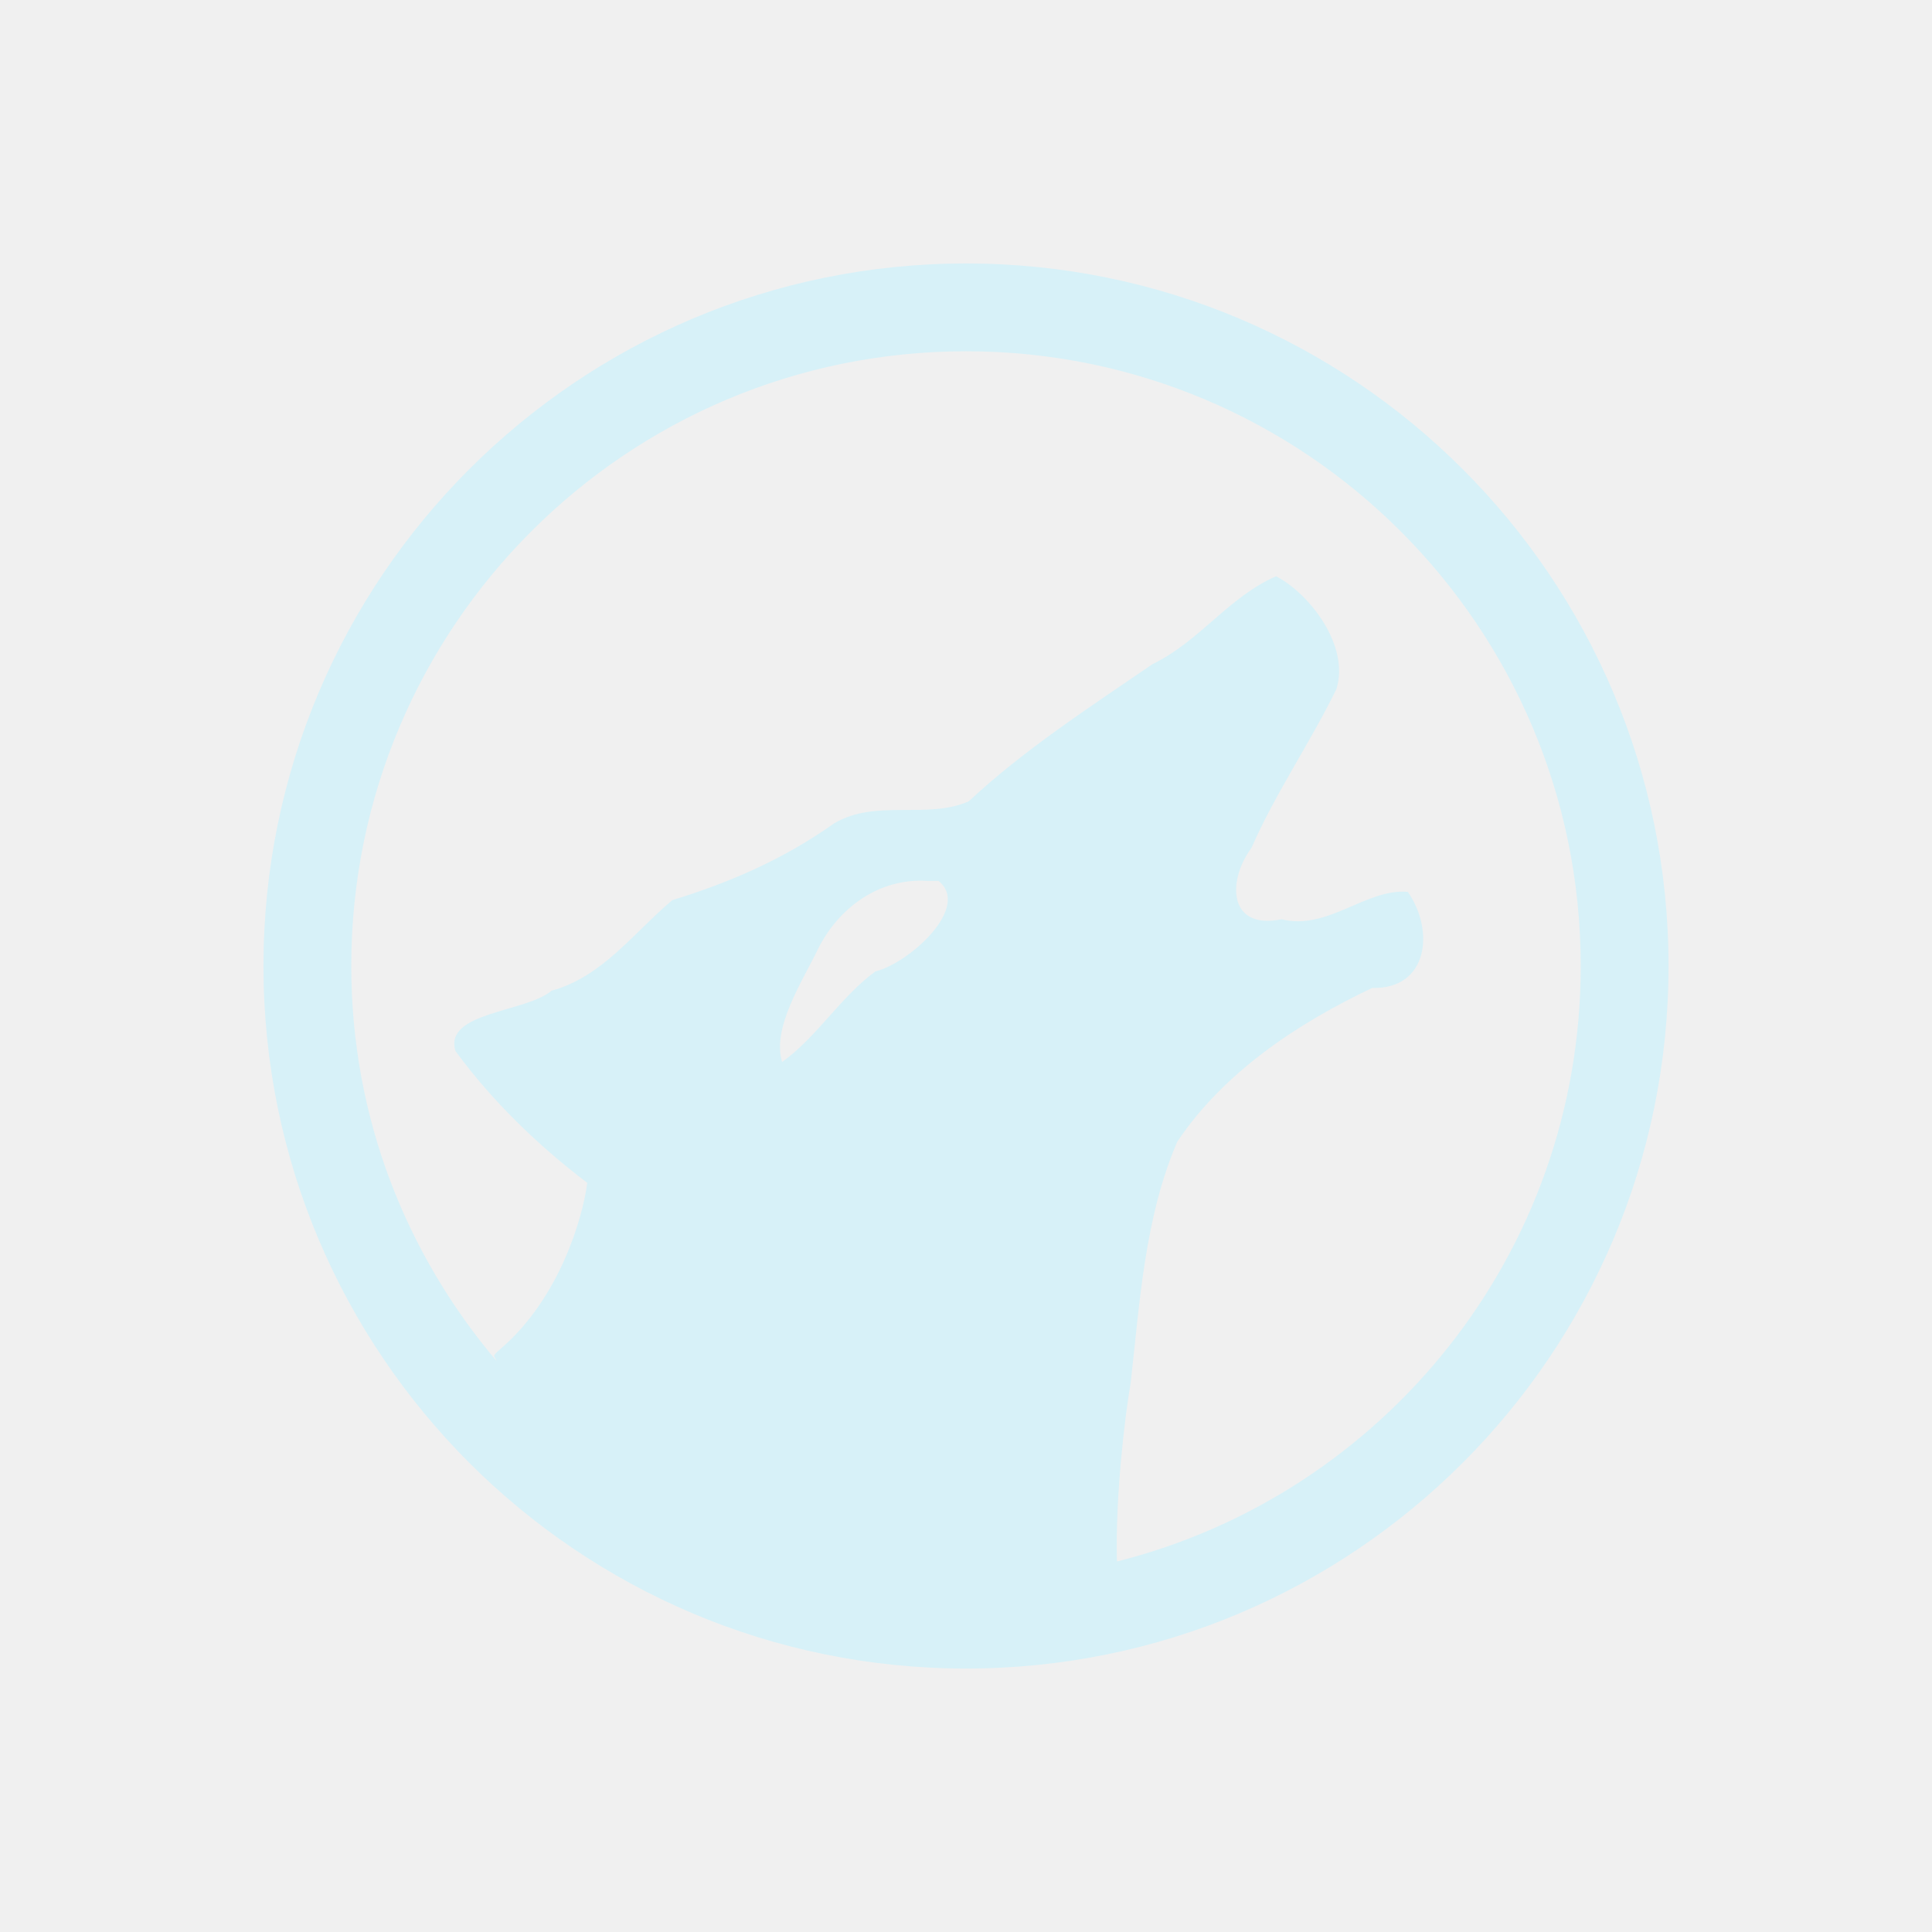
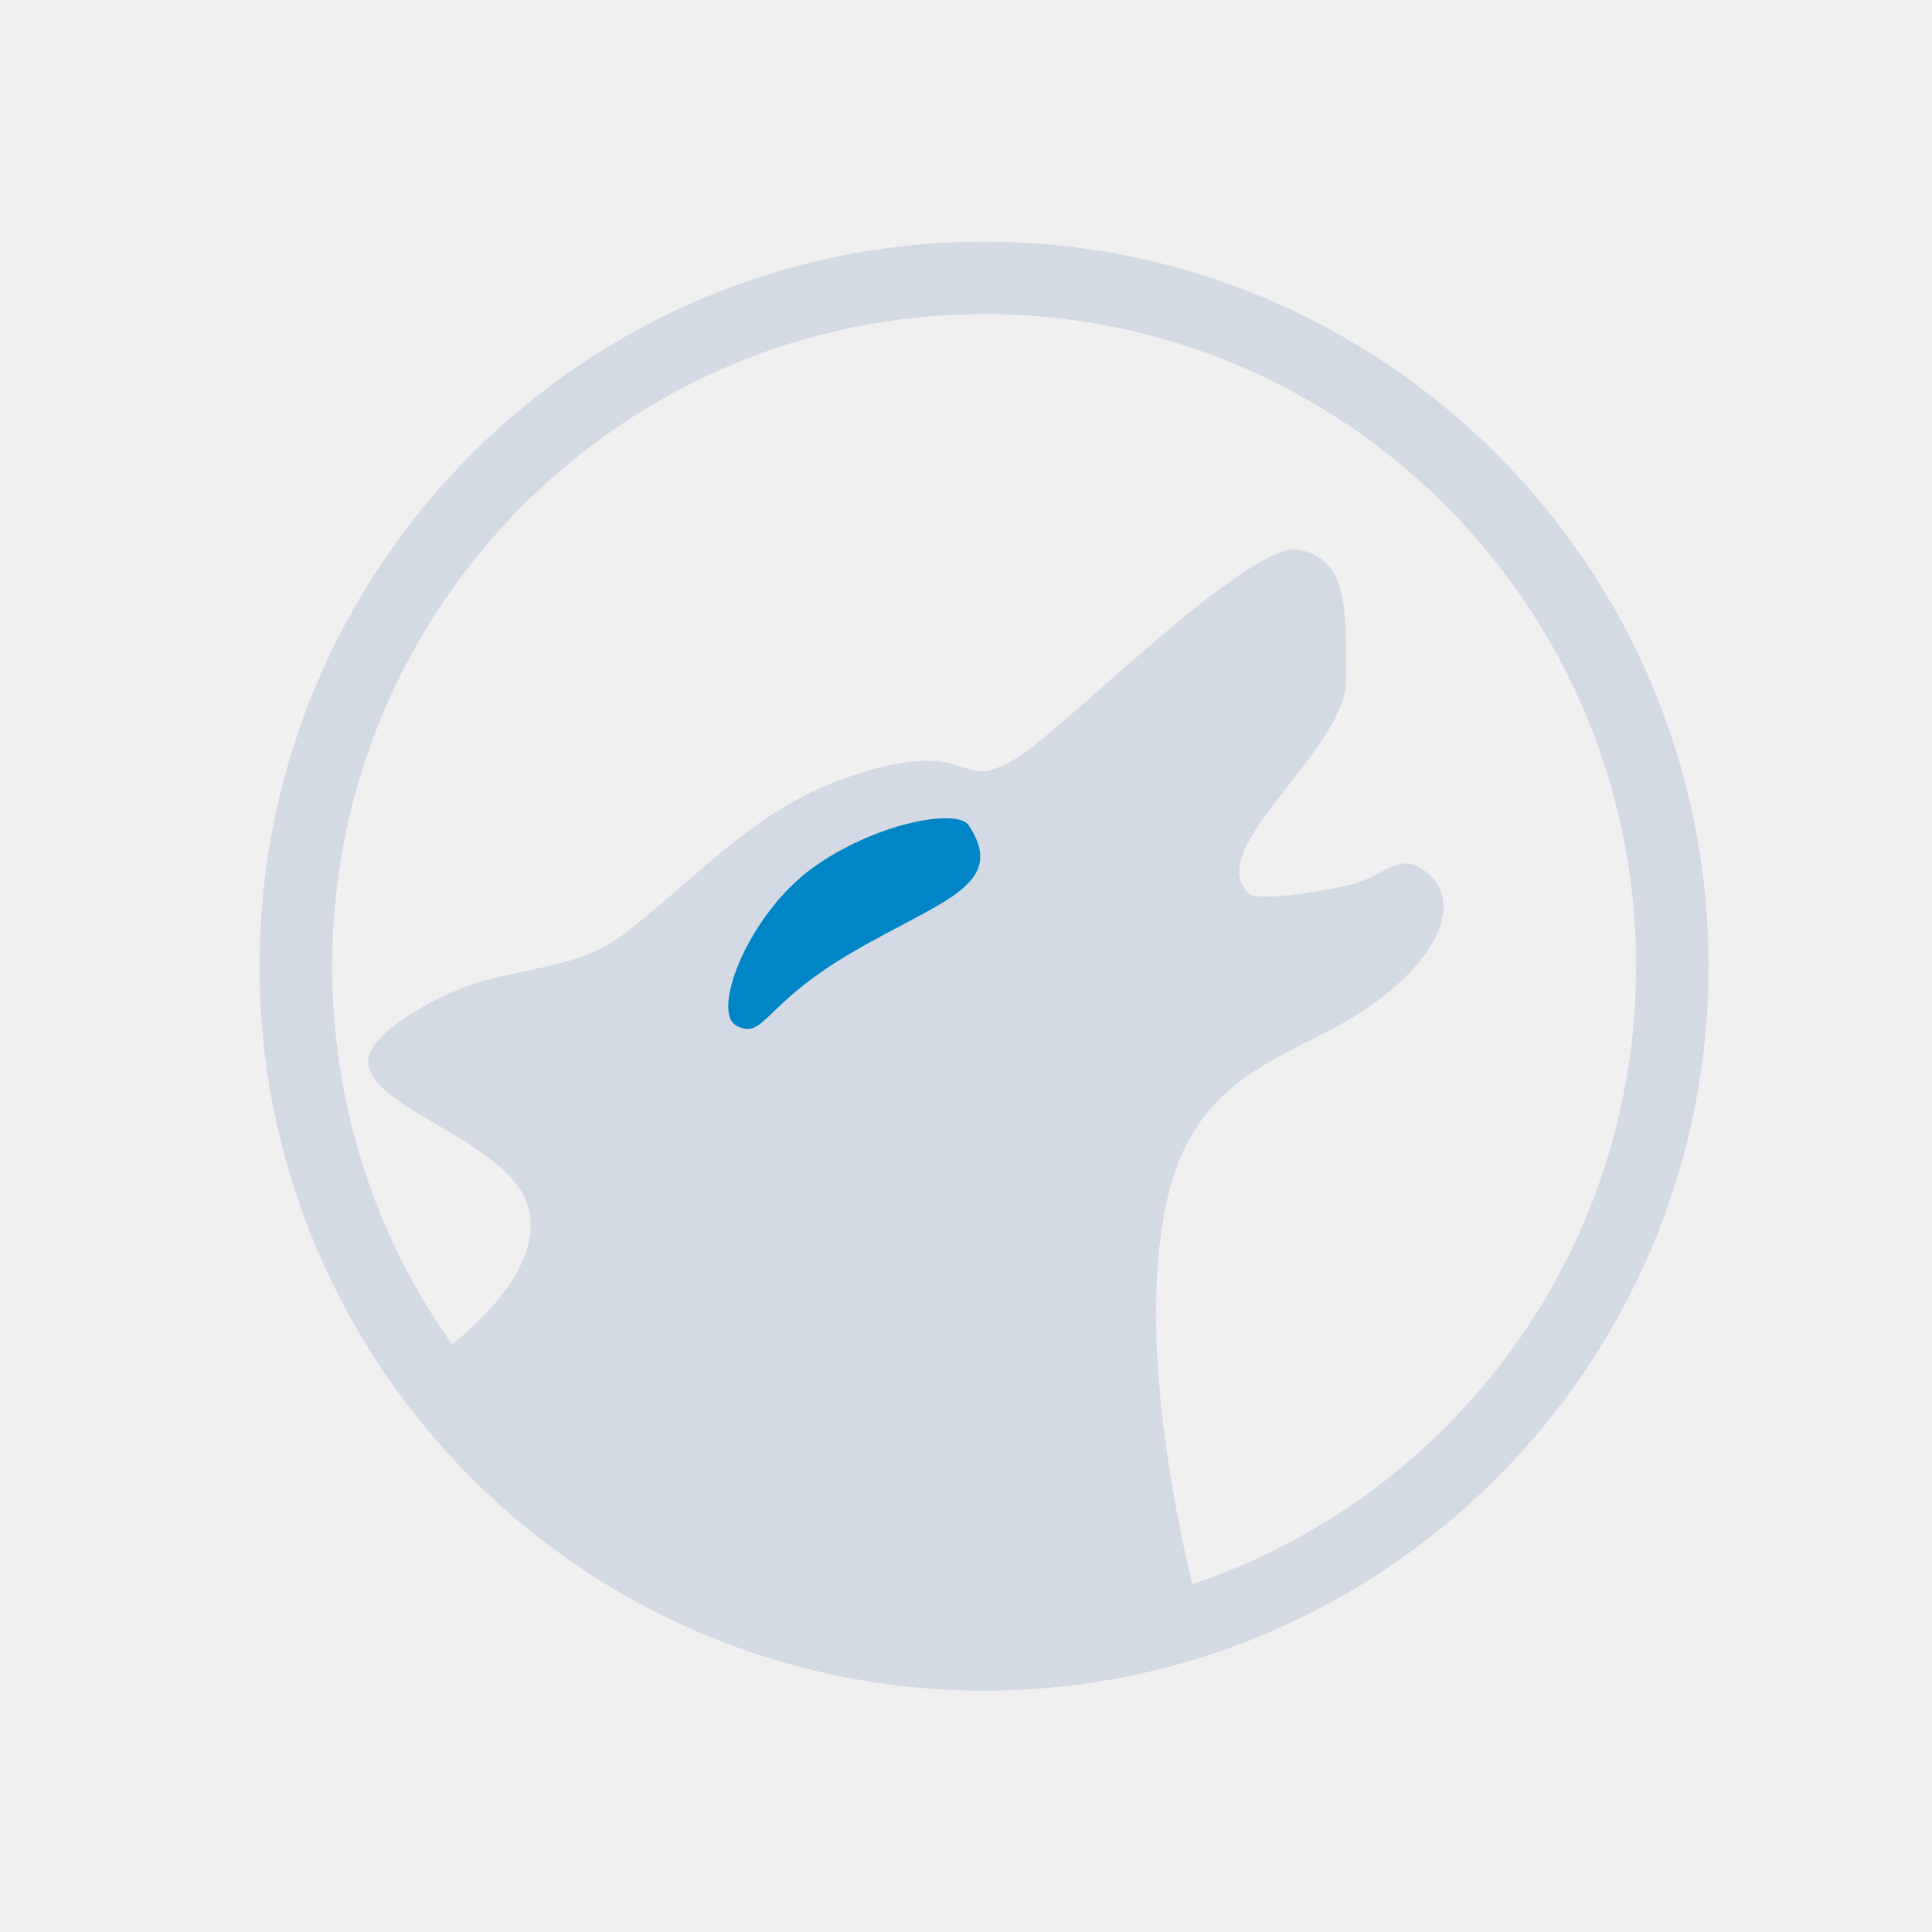
- <svg xmlns="http://www.w3.org/2000/svg" height="100%" width="100%" version="1.1" id="svg" viewBox="0 0 22 22">
-   <defs id="defs81">
-     <style type="text/css" id="current-color-scheme" />
-   </defs>
-   <g transform="translate(0,-2)" id="amarok">
-     <rect y="2" x="0" height="22" width="22" id="rect3009" style="fill:#ffffff;fill-opacity:0;stroke:none" />
-     <path class="ColorScheme-Text" id="rect3111" transform="translate(0,2)" d="m 11,3 c -4.418,0 -8,3.582 -8,8 0,4.418 3.582,8 8,8 4.418,0 8,-3.582 8,-8 0,-4.418 -3.582,-8 -8,-8 z m 0,1 c 3.866,0 7,3.134 7,7 0,3.274 -2.245,6.016 -5.281,6.781 -0.02,-0.713 0.086,-1.632 0.156,-2.031 0.104,-0.922 0.16,-1.888 0.531,-2.75 0.532,-0.792 1.368,-1.346 2.219,-1.75 0.64,0.016 0.713,-0.656 0.406,-1.094 -0.475,-0.042 -0.911,0.443 -1.438,0.312 C 13.989,10.592 13.97,10.035 14.25,9.656 14.525,9.029 14.92,8.458 15.219,7.844 15.369,7.354 14.918,6.764 14.531,6.562 13.988,6.799 13.661,7.303 13.125,7.562 12.414,8.049 11.659,8.538 11.031,9.125 10.551,9.335 9.975,9.094 9.5,9.375 8.918,9.786 8.316,10.047 7.656,10.25 c -0.437,0.367 -0.797,0.874 -1.375,1.031 -0.29,0.248 -1.233,0.242 -1.094,0.688 0.415,0.567 0.94,1.075 1.5,1.5 -0.05,0.396 -0.313,1.301 -0.969,1.875 C 5.678,15.38 5.648,15.4 5.625,15.438 5.634,15.459 5.646,15.478 5.656,15.5 4.624,14.281 4,12.723 4,11 4,7.134 7.134,4 11,4 z m -0.438,6.031 0.125,0 c 0.373,0.298 -0.33,0.934 -0.719,1.031 -0.394,0.287 -0.668,0.75 -1.062,1.031 -0.118,-0.386 0.225,-0.907 0.406,-1.281 0.236,-0.478 0.703,-0.817 1.25,-0.781 z" style="fill:#d7f1f8;fill-opacity:1" />
+ <svg xmlns="http://www.w3.org/2000/svg" width="32" height="32" version="1.1" id="svg12">
+   <defs id="defs16" />
+   <g id="amarok" transform="translate(32,10)">
+     <path style="opacity:0.001" d="M -32,-10 V 22 H 0 v -32 z" id="path7" />
+     <path d="m -15.701,-5.998 c -6.627,0 -12,5.373 -12,12 0,6.627 5.373,12 12,12 6.627,0 12,-5.373 12,-12 0,-6.627 -5.373,-12 -12,-12 z m 0,1.2 c 5.965,0 10.8,4.835 10.8,10.8 0,4.762 -3.072,8.801 -7.35,10.238 -0.297,-1.21 -0.975,-4.513 -0.337,-6.675 0.558,-1.891 2.109,-2.081 3.263,-2.888 1.231,-0.861 1.452,-1.713 1.05,-2.137 -0.502,-0.531 -0.776,-0.025 -1.35,0.113 -0.574,0.138 -1.553,0.274 -1.688,0.15 -0.8,-0.736 1.613,-2.362 1.613,-3.562 0,-1.2 0.01,-1.98 -0.787,-2.138 -0.798,-0.157 -3.834,2.911 -4.613,3.413 -1.024,0.66 -0.712,-0.195 -2.287,0.187 -1.92,0.466 -2.805,1.617 -4.237,2.738 -0.716,0.56 -1.437,0.543 -2.438,0.825 -0.569,0.16 -1.795,0.795 -1.837,1.275 -0.073,0.834 2.411,1.344 2.663,2.512 0.188,0.873 -0.706,1.757 -1.275,2.213 -1.258,-1.766 -1.987,-3.929 -1.987,-6.263 0,-5.965 4.835,-10.8 10.8,-10.8 z" id="path15048" style="display:inline;fill:#d3dae3;fill-opacity:1;stroke:none;stroke-width:1.2" />
+     <path d="m -19.79,6.996 c -0.455,-0.217 0.189,-1.845 1.23,-2.606 1.041,-0.761 2.413,-1.008 2.604,-0.721 0.657,0.992 -0.466,1.249 -1.925,2.102 -1.491,0.872 -1.454,1.442 -1.909,1.225 z" id="path15823" style="display:inline;fill:#0085c7;fill-opacity:1;stroke:none;stroke-width:1.2" />
+   </g>
+   <g id="22-22-amarok" transform="translate(32,10)">
+     <path style="opacity:0.001" d="M 0,0 V 22 H 22 V 0 Z" id="path4" />
+     <path d="m 10.957,3 c -4.418,0 -8,3.582 -8,8 0,4.418 3.582,8 8,8 4.418,0 8,-3.582 8,-8 0,-4.418 -3.582,-8 -8,-8 z m 0,0.8 c 3.976,0 7.2,3.224 7.2,7.2 0,3.174 -2.048,5.867 -4.9,6.825 -0.198,-0.806 -0.65,-3.008 -0.225,-4.45 0.372,-1.261 1.406,-1.388 2.175,-1.925 0.821,-0.574 0.968,-1.142 0.7,-1.425 -0.335,-0.354 -0.518,-0.017 -0.9,0.075 -0.382,0.092 -1.035,0.182 -1.125,0.1 C 13.349,9.709 14.957,8.625 14.957,7.825 c 0,-0.8 0.007,-1.32 -0.525,-1.425 C 13.9,6.295 11.876,8.341 11.357,8.675 10.674,9.115 10.883,8.545 9.832,8.8 8.552,9.111 7.962,9.878 7.007,10.625 6.53,10.999 6.049,10.987 5.382,11.175 5.002,11.282 4.185,11.705 4.157,12.025 4.108,12.581 5.764,12.921 5.932,13.7 6.057,14.282 5.461,14.871 5.082,15.175 4.243,13.998 3.757,12.555 3.757,11 c 0,-3.976 3.224,-7.2 7.2,-7.2 z" id="path15048-3" style="display:inline;fill:#d3dae3;fill-opacity:1;stroke:none;stroke-width:0.8" />
+     <path d="M 8.231,11.662 C 7.928,11.518 8.357,10.432 9.051,9.925 9.746,9.418 10.66,9.253 10.787,9.444 c 0.438,0.661 -0.31,0.832 -1.283,1.401 -0.994,0.581 -0.969,0.962 -1.272,0.817 z" id="path15823-6" style="display:inline;fill:#0085c7;fill-opacity:1;stroke:none;stroke-width:0.8" />
  </g>
</svg>
